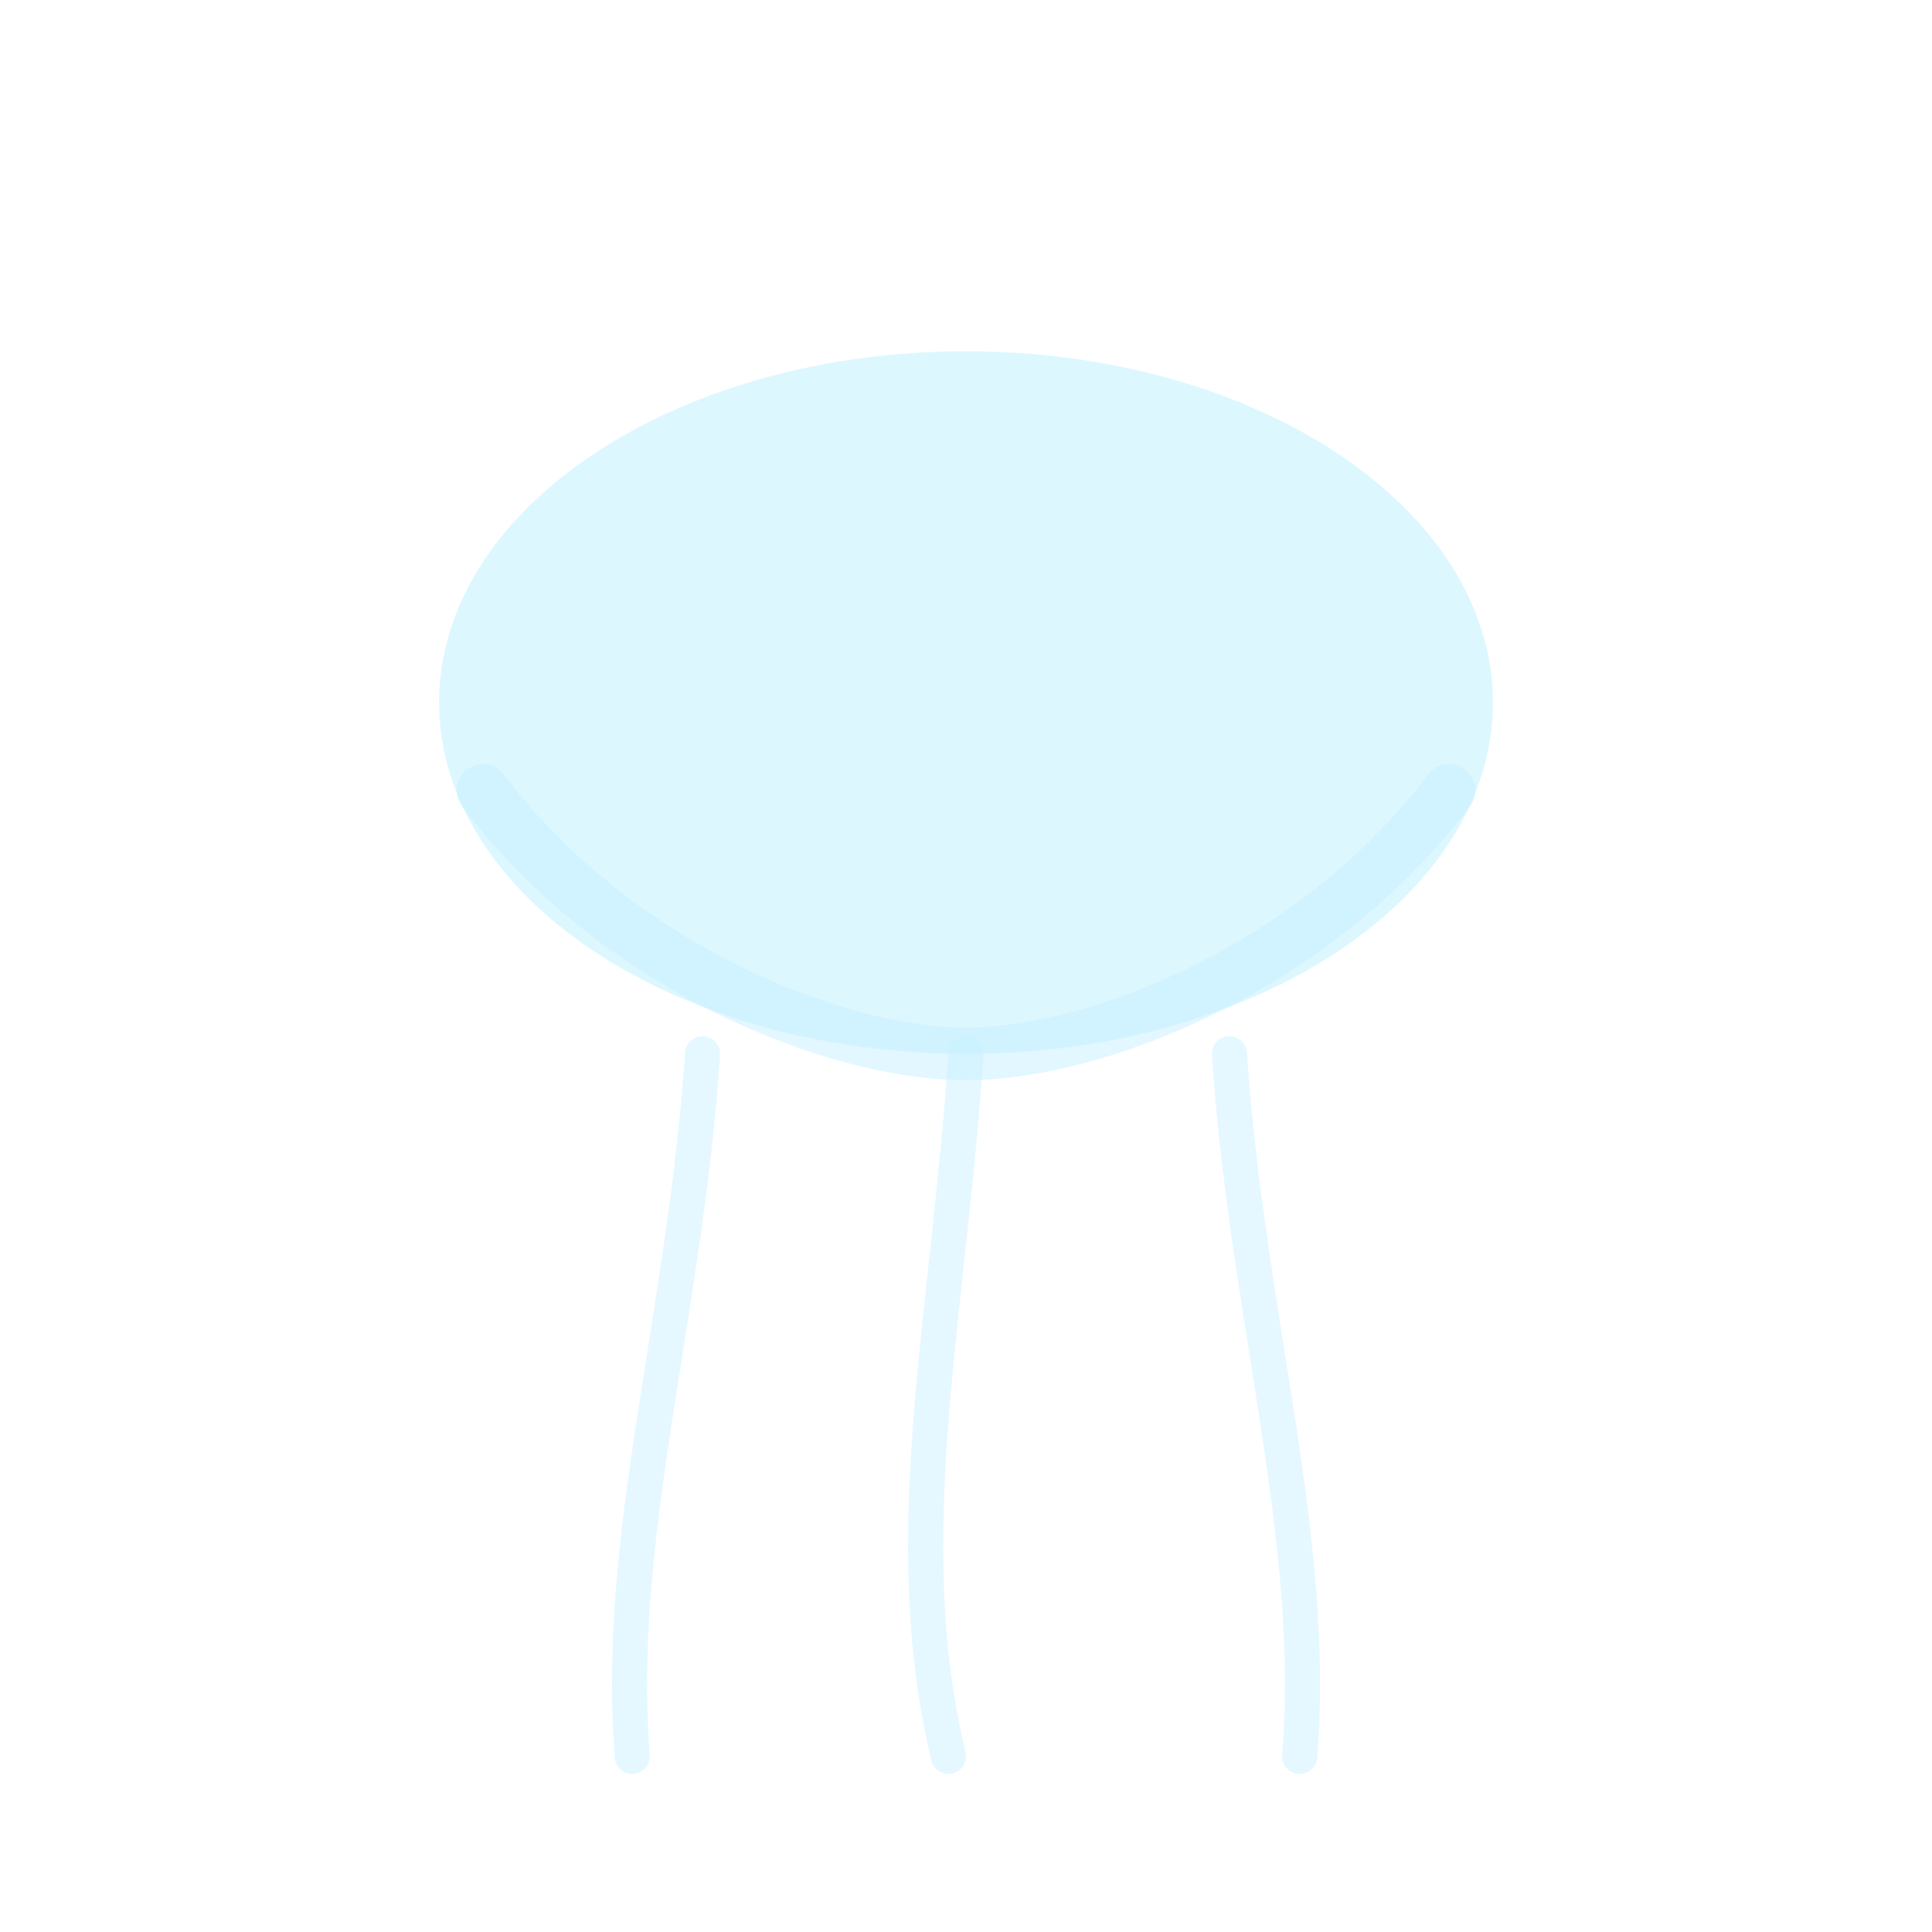
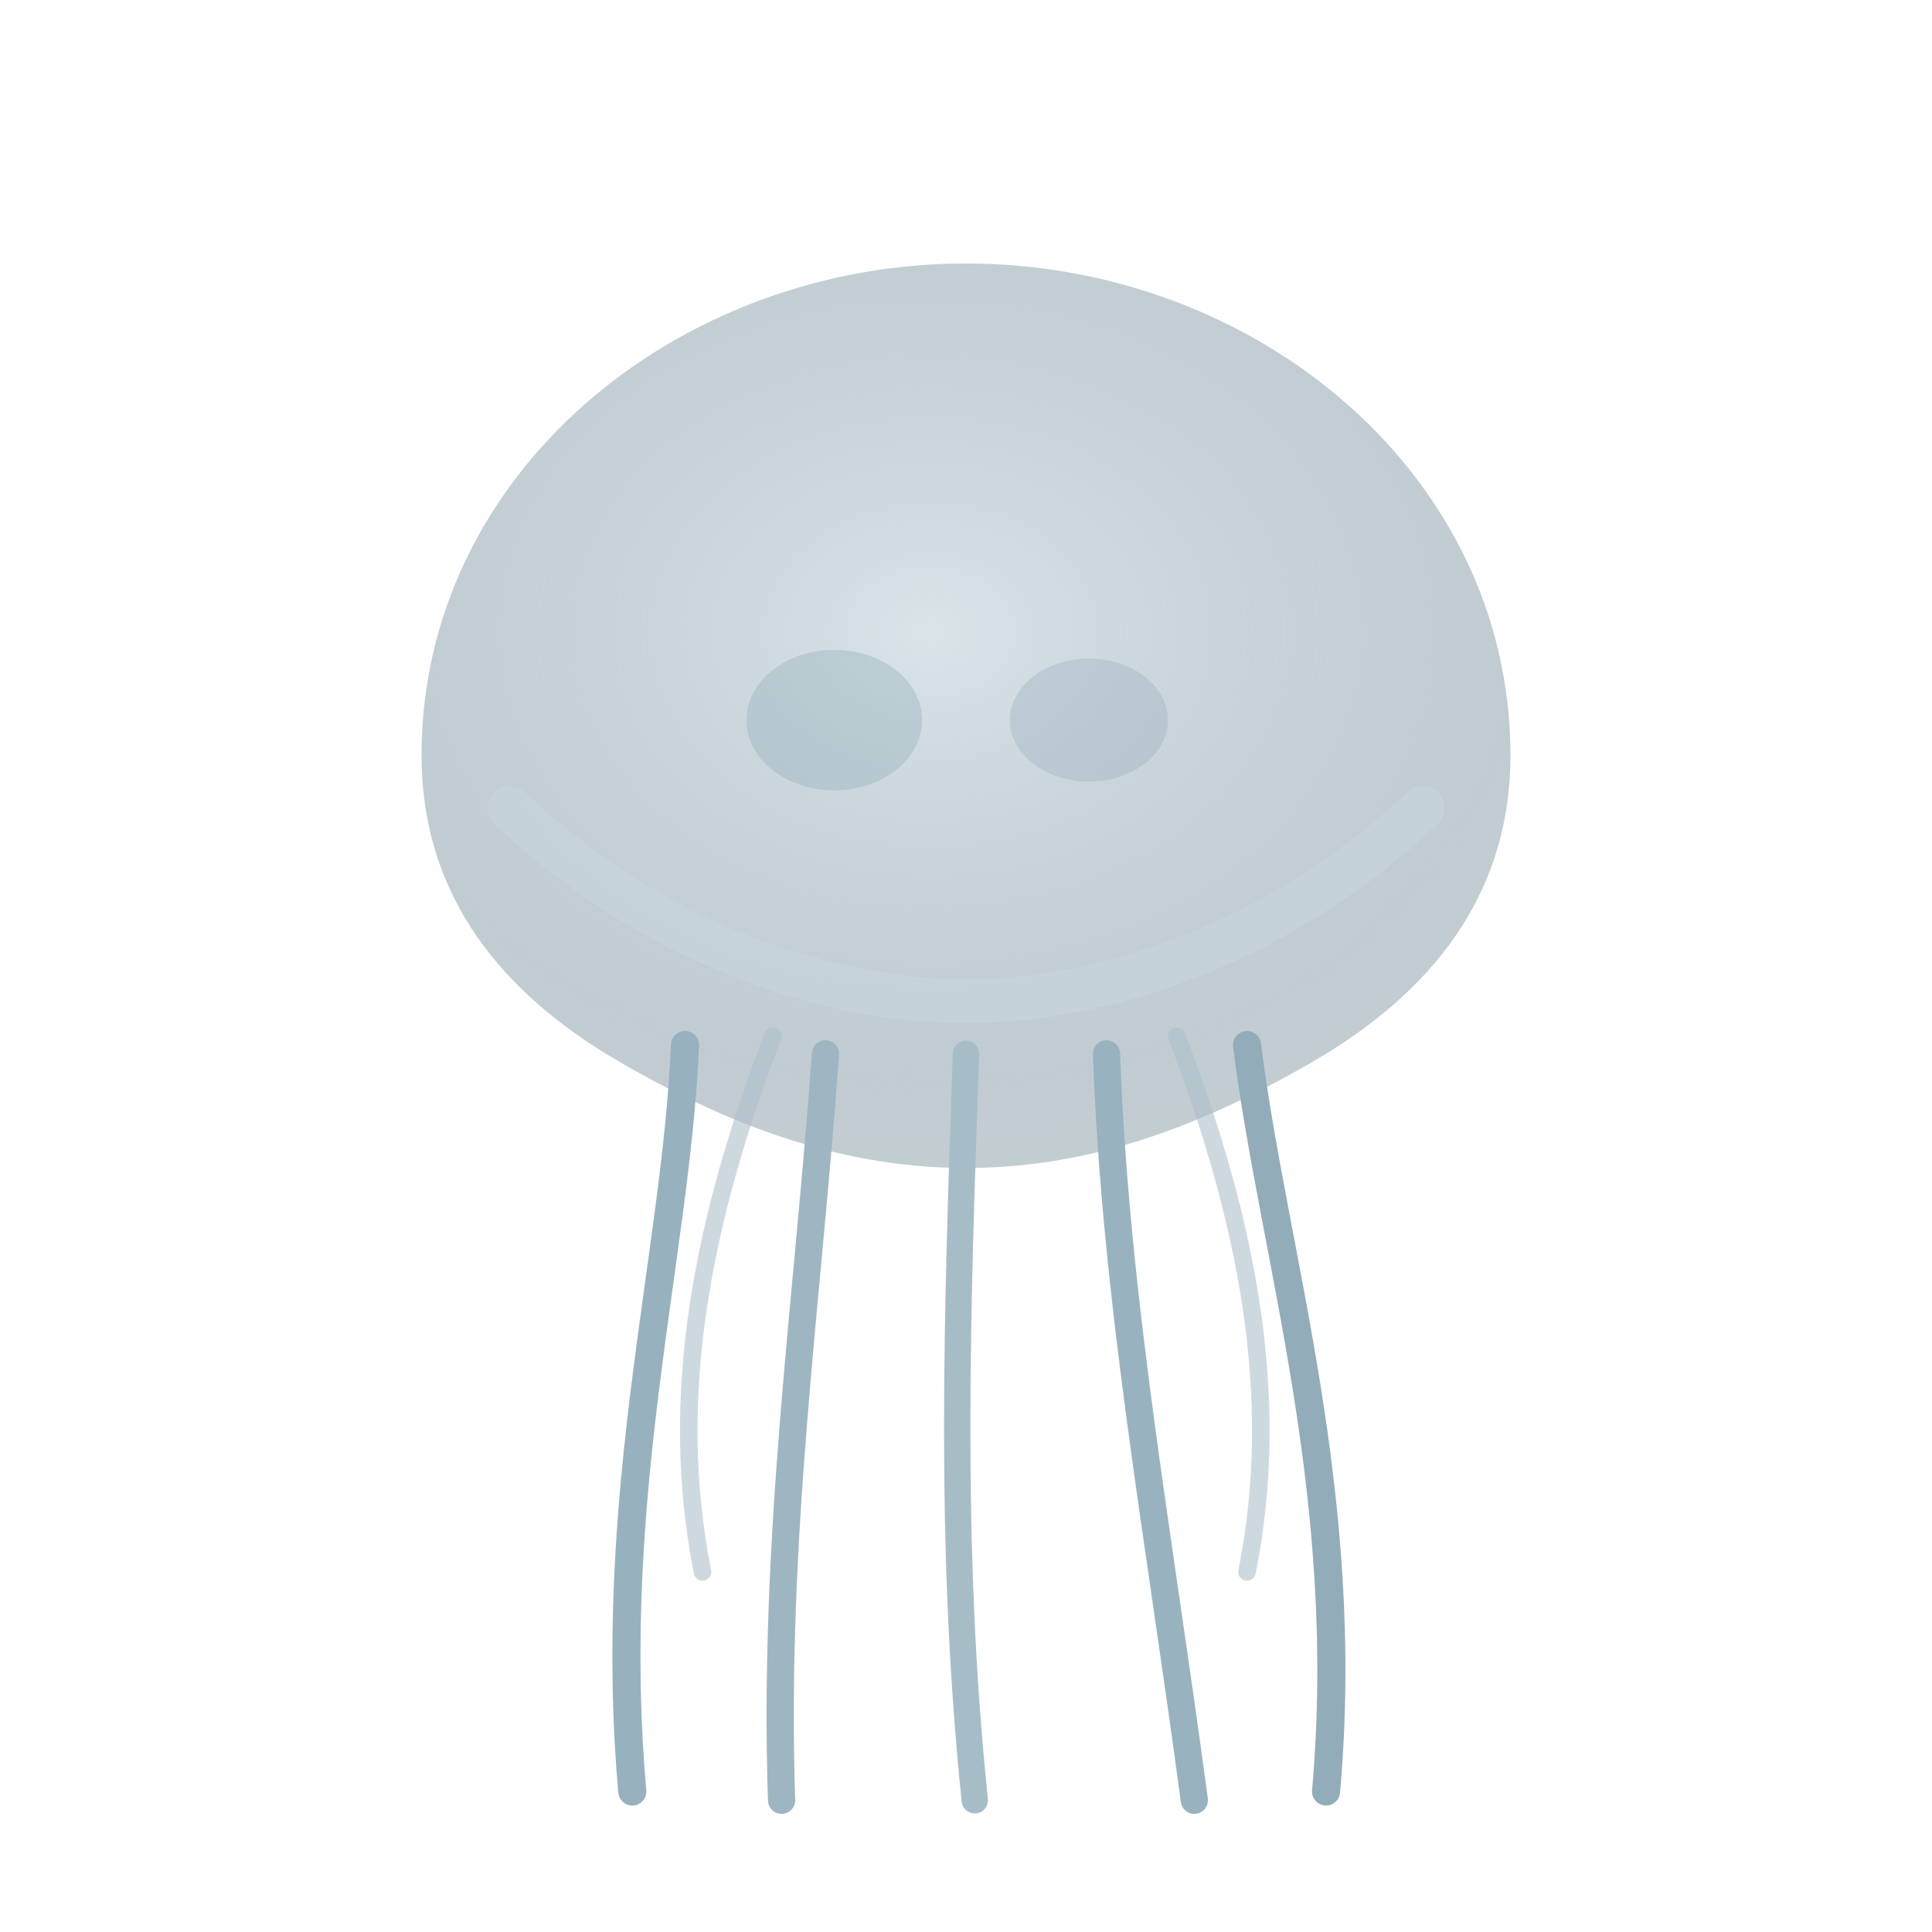
<svg xmlns="http://www.w3.org/2000/svg" width="220" height="220" viewBox="0 0 220 220" fill="none">
-   <ellipse cx="110" cy="80" rx="60" ry="40" fill="#c7f1ff" fill-opacity="0.6" />
-   <path d="M55 90C70 110 95 120 110 120C125 120 150 110 165 90" stroke="#c7f1ff" stroke-opacity="0.5" stroke-width="6" stroke-linecap="round" />
-   <path d="M80 120C78 150 70 175 72 200" stroke="#c7f1ff" stroke-opacity="0.45" stroke-width="4" stroke-linecap="round" />
-   <path d="M110 120C108 150 102 175 108 200" stroke="#c7f1ff" stroke-opacity="0.45" stroke-width="4" stroke-linecap="round" />
-   <path d="M140 120C142 150 150 175 148 200" stroke="#c7f1ff" stroke-opacity="0.45" stroke-width="4" stroke-linecap="round" />
+   <defs>
+     <radialGradient id="jellyBell" cx="0" cy="0" r="1" gradientUnits="userSpaceOnUse" gradientTransform="translate(106 72) rotate(90) scale(58 76)">
+       <stop offset="0" stop-color="#d4e0e6" stop-opacity="0.86" />
+       <stop offset="0.6" stop-color="#a3b5bf" stop-opacity="0.62" />
+       <stop offset="1" stop-color="#6e8794" stop-opacity="0.42" />
+     </radialGradient>
+   </defs>
+   <path d="M48 86C48 54 77 30 110 30C143 30 172 54 172 86C172 101 164 112 151 120C136 129 123 133 110 133C97 133 84 129 69 120C56 112 48 101 48 86Z" fill="url(#jellyBell)" />
+   <path d="M58 92C75 108 95 114 110 114C125 114 145 108 162 92" stroke="#c6d5dd" stroke-opacity="0.72" stroke-width="5" stroke-linecap="round" />
+   <ellipse cx="95" cy="82" rx="10" ry="8" fill="#90a8b6" fill-opacity="0.35" />
+   <ellipse cx="124" cy="82" rx="9" ry="7" fill="#90a8b6" fill-opacity="0.32" />
+   <path d="M78 119C77 143 69 170 72 204" stroke="#98b1be" stroke-width="3.2" stroke-linecap="round" />
+   <path d="M94 120C92 148 88 175 89 205" stroke="#9eb6c2" stroke-width="3.1" stroke-linecap="round" />
+   <path d="M110 120C109 149 108 176 111 205" stroke="#a6bdc8" stroke-width="3" stroke-linecap="round" />
+   <path d="M126 120C127 148 132 175 136 205" stroke="#99b2bf" stroke-width="3.1" stroke-linecap="round" />
+   <path d="M142 119C145 143 154 170 151 204" stroke="#92acba" stroke-width="3.2" stroke-linecap="round" />
+   <path d="M88 118C80 139 76 159 80 179" stroke="#adc0ca" stroke-opacity="0.6" stroke-width="2" stroke-linecap="round" />
+   <path d="M134 118C142 139 146 159 142 179" stroke="#adc0ca" stroke-opacity="0.6" stroke-width="2" stroke-linecap="round" />
</svg>
